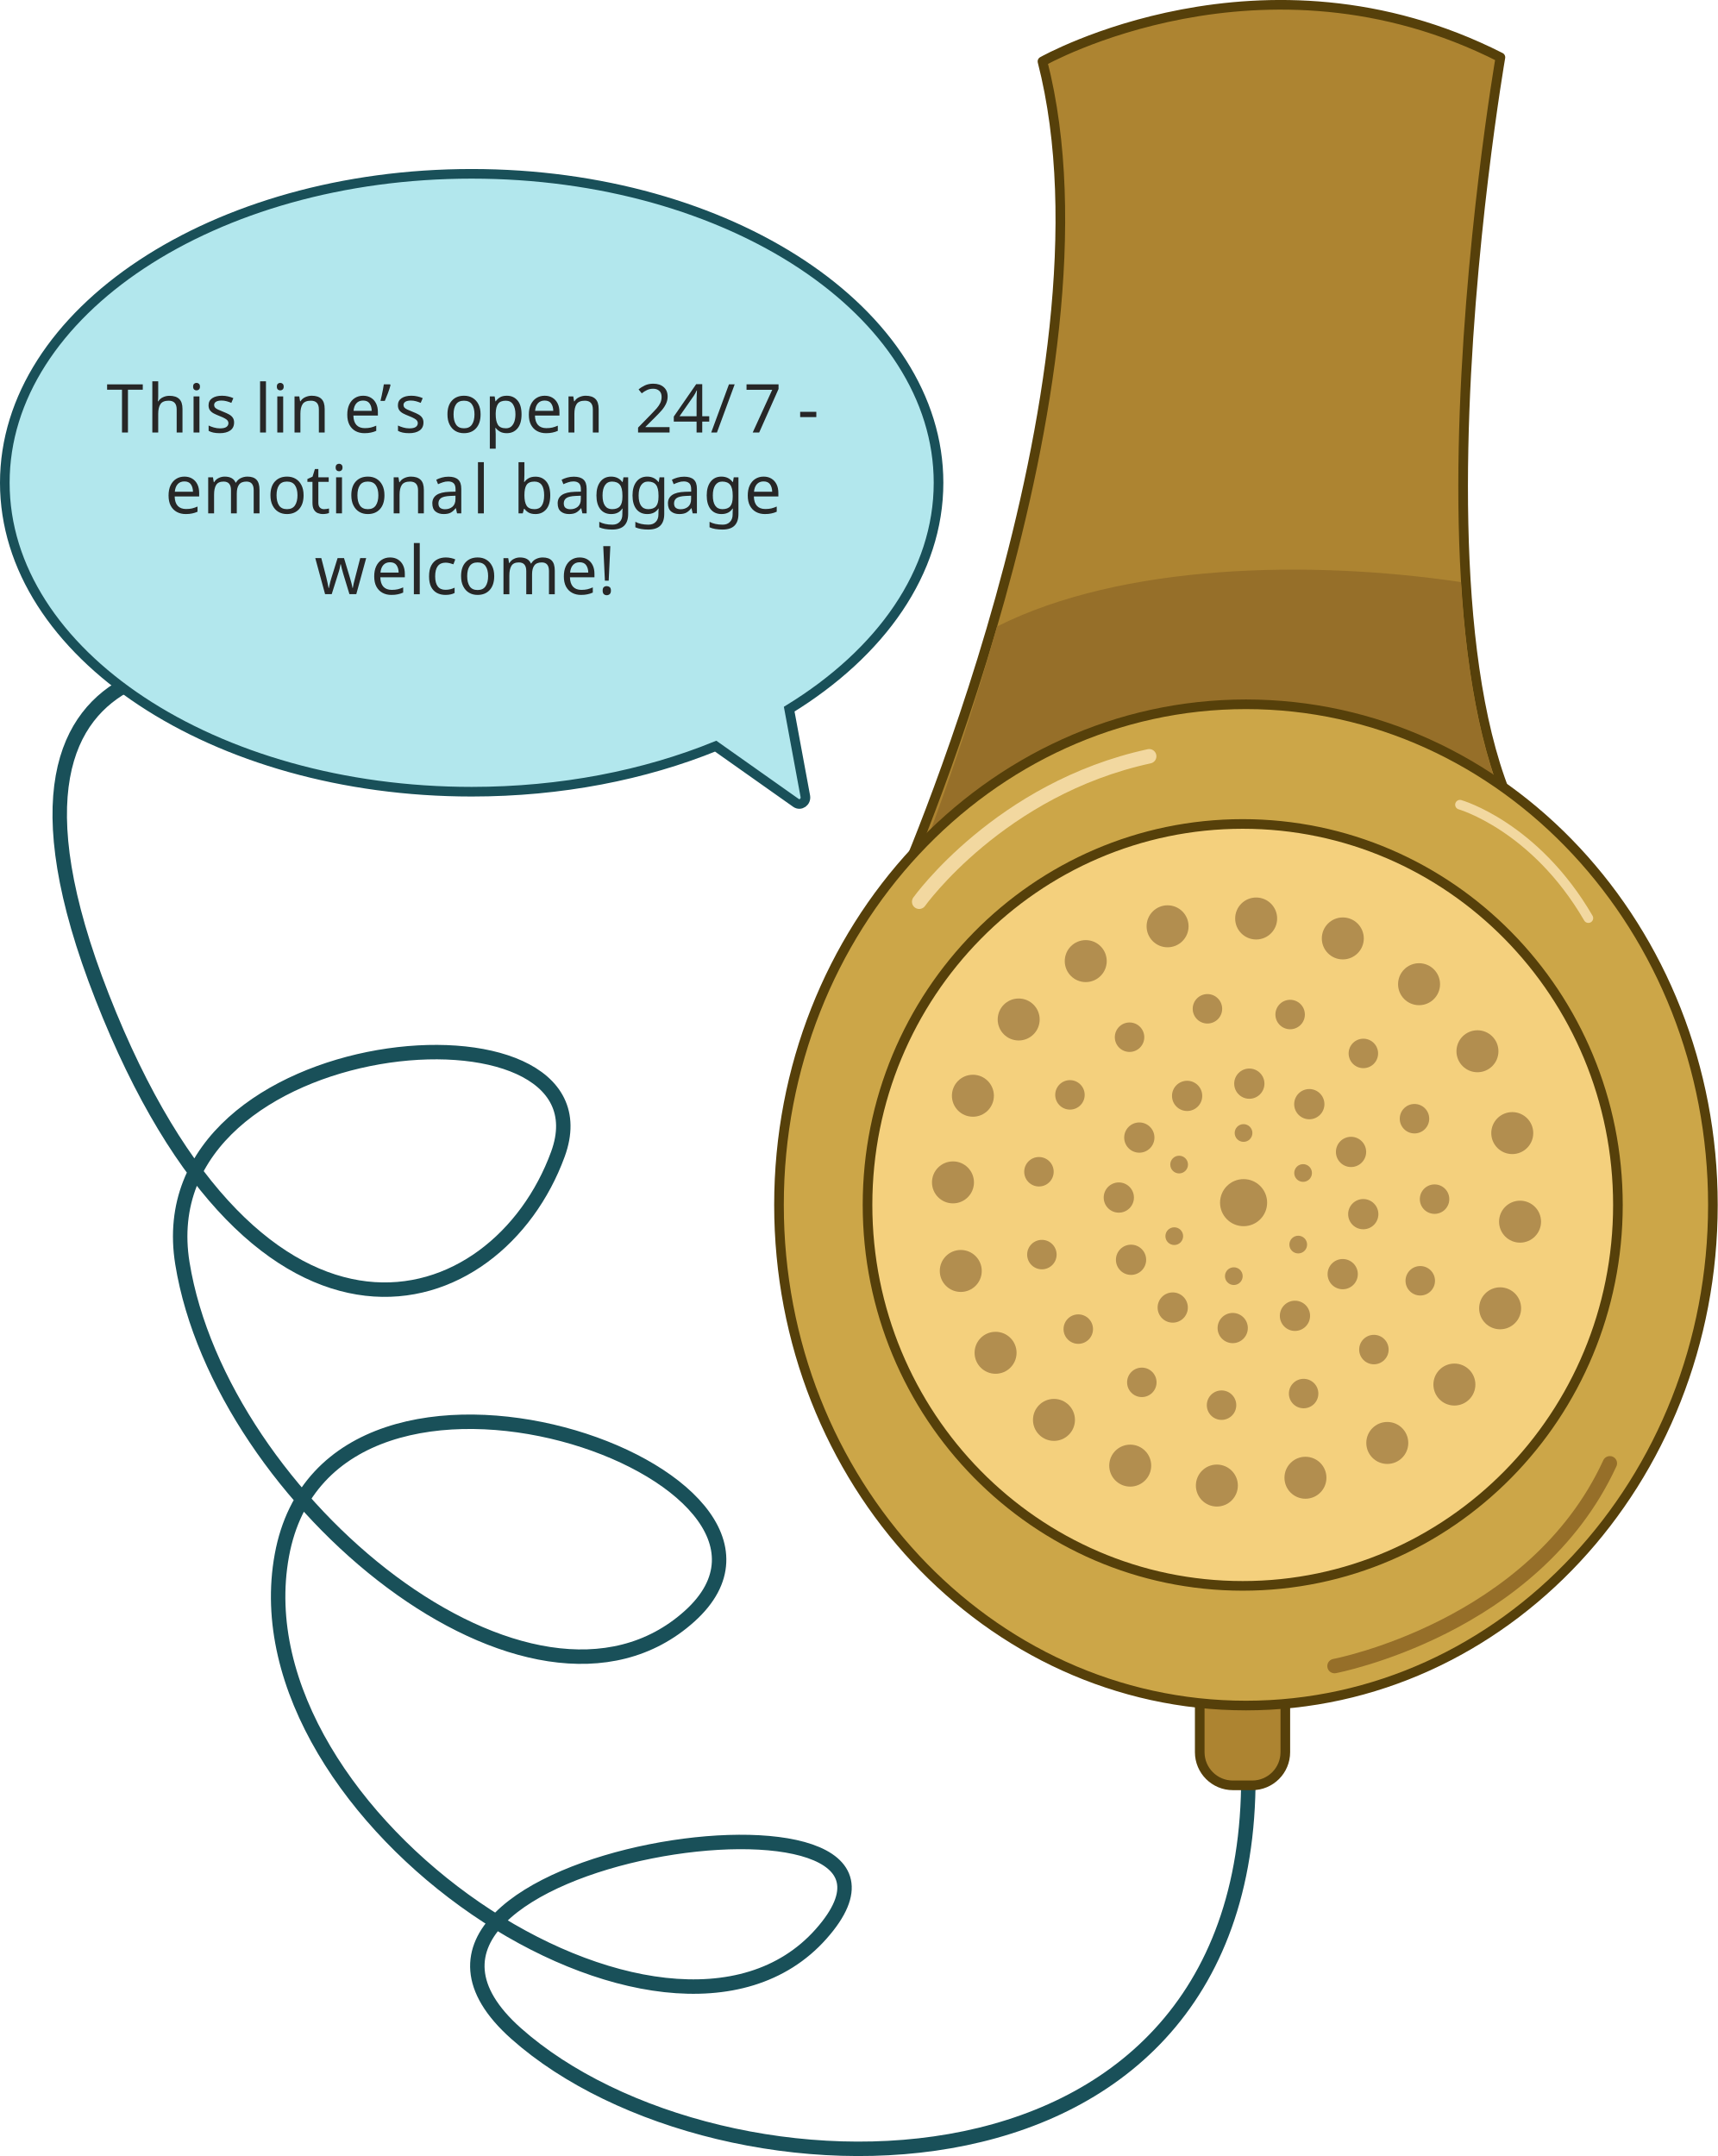
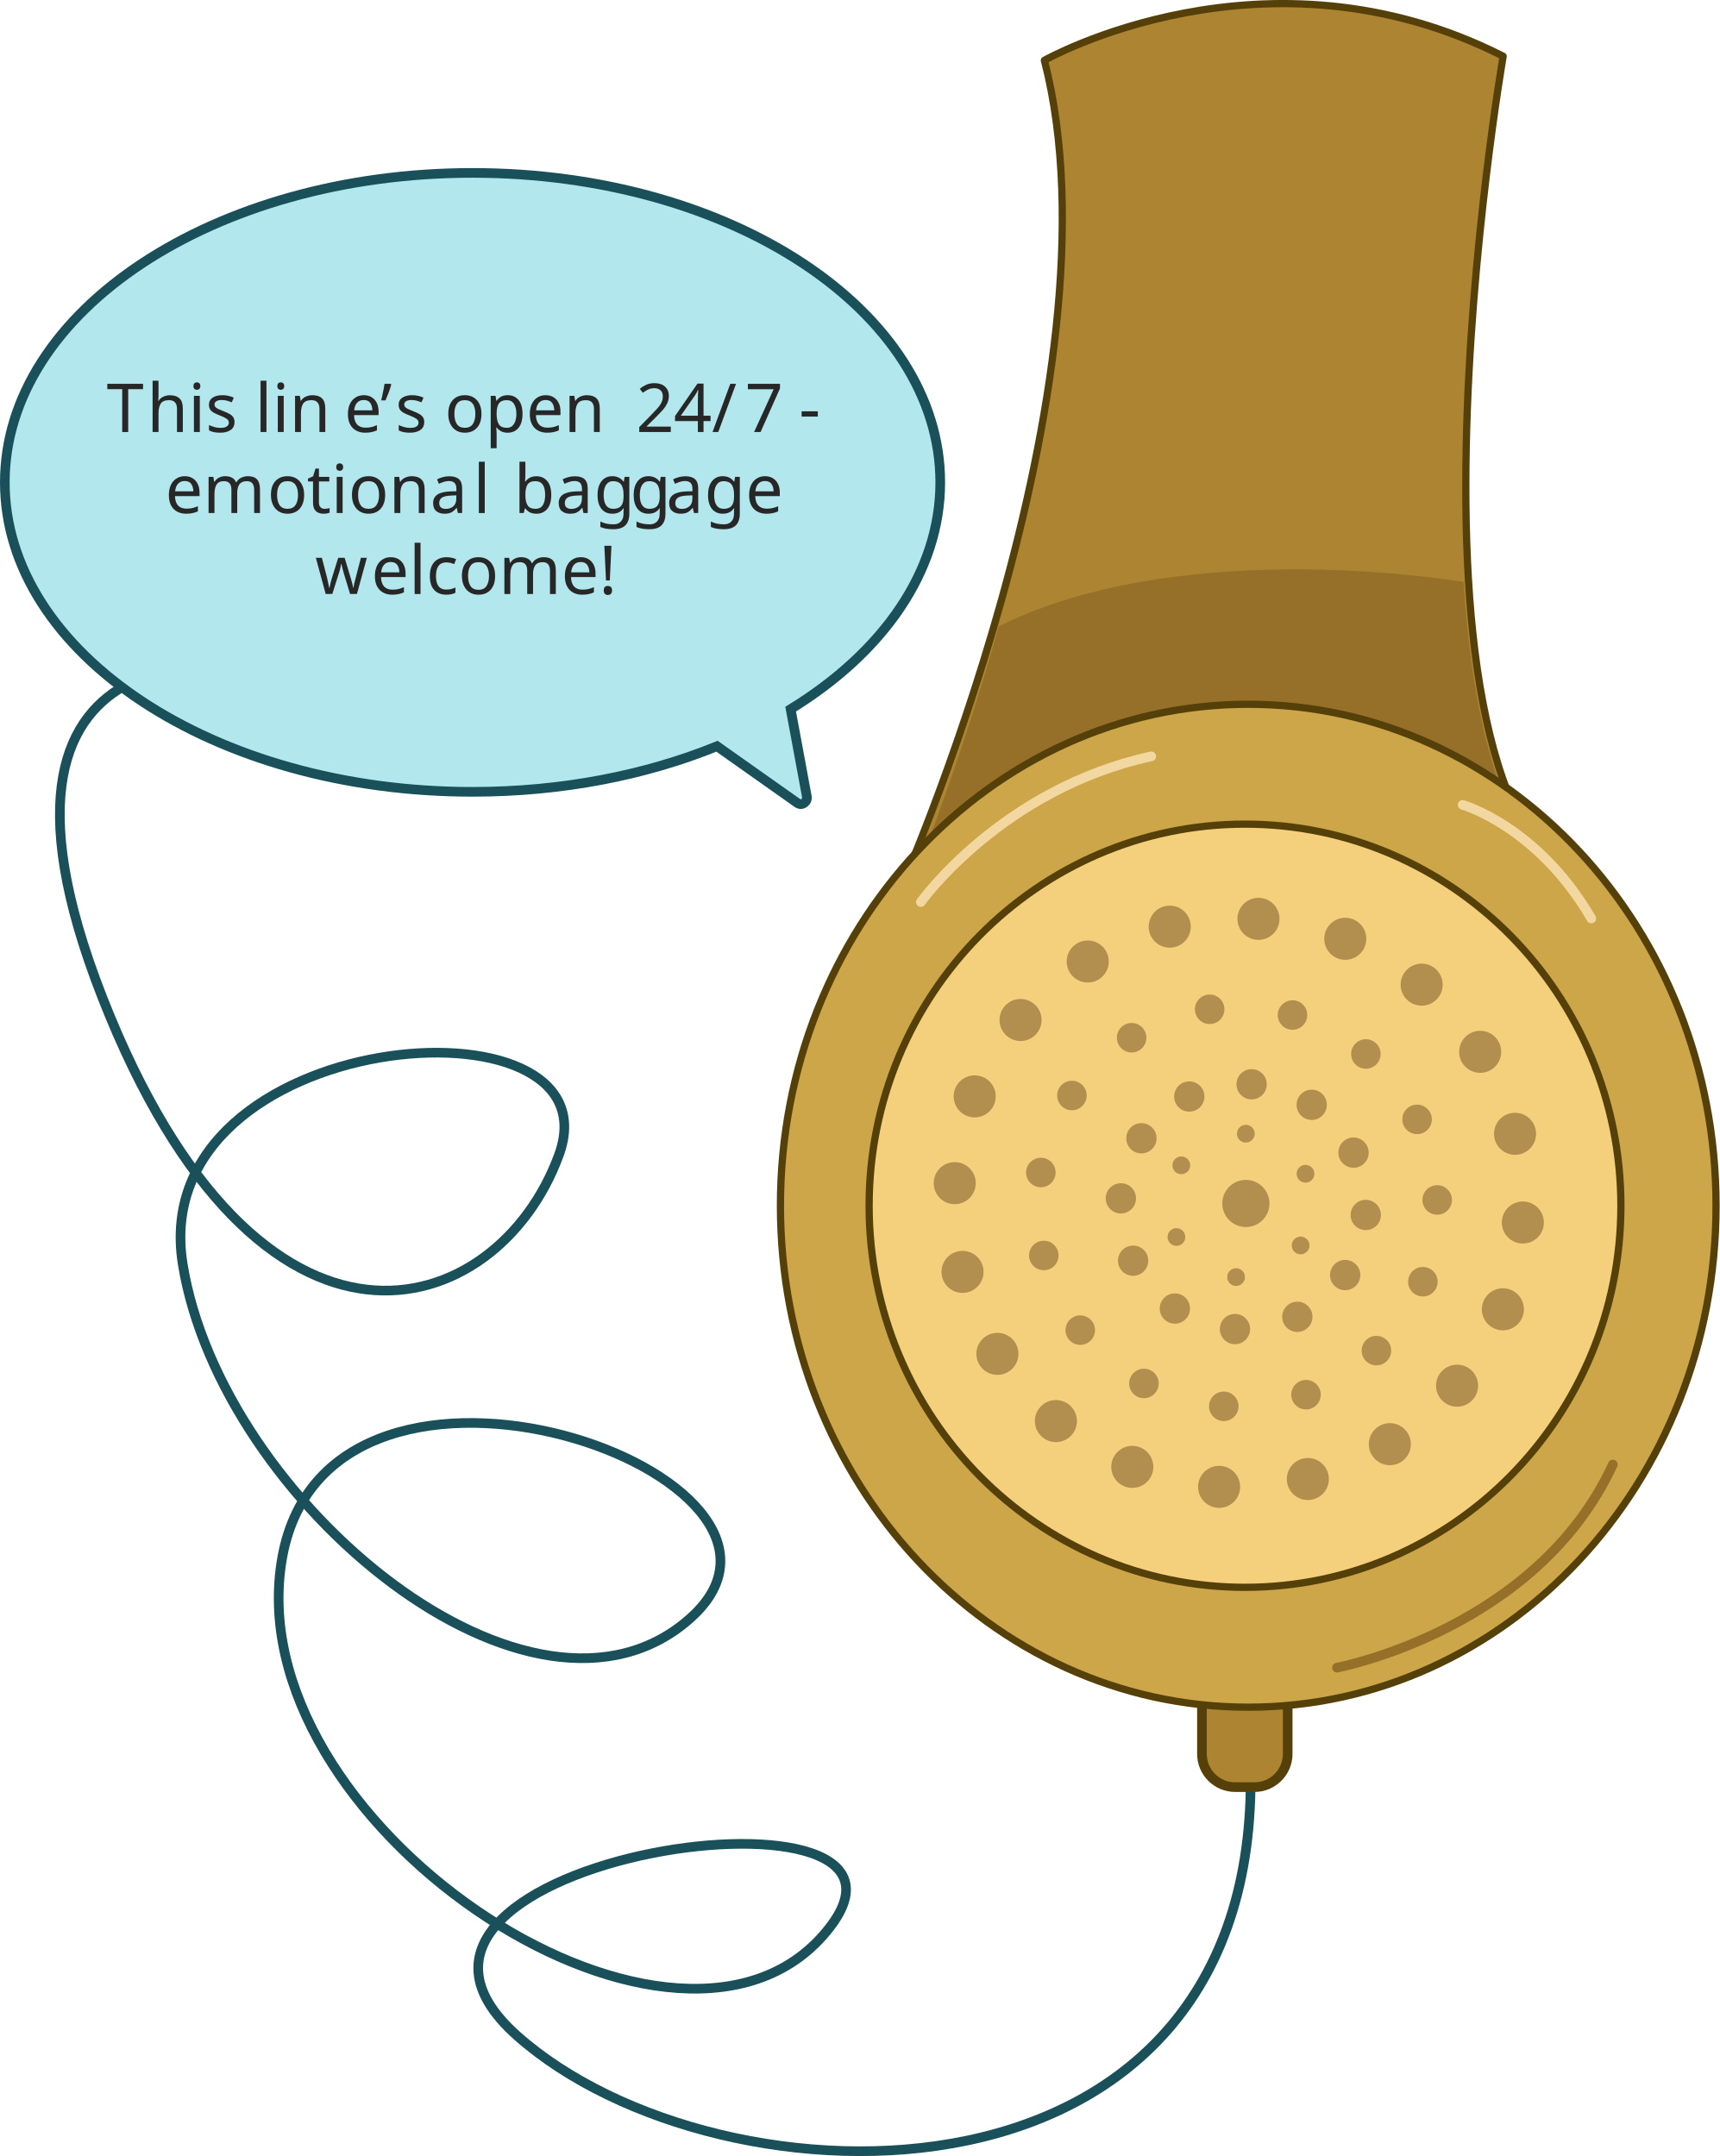
- <svg xmlns="http://www.w3.org/2000/svg" id="Layer_2" data-name="Layer 2" viewBox="0 0 356.82 447.89">
+ <svg xmlns="http://www.w3.org/2000/svg" id="Layer_2" data-name="Layer 2" viewBox="0 0 356.57 447.14">
  <defs>
    <style>
-       .cls-1 {
-         fill: #ad8431;
-       }
- 
-       .cls-1, .cls-2, .cls-3 {
+       .cls-1, .cls-2, .cls-3, .cls-4 {
        stroke: #56400a;
-       }
- 
-       .cls-1, .cls-2, .cls-3, .cls-4, .cls-5 {
-         stroke-linejoin: round;
      }

      .cls-1, .cls-2, .cls-3, .cls-4, .cls-5, .cls-6 {
        stroke-linecap: round;
      }

-       .cls-1, .cls-2, .cls-3, .cls-5, .cls-7 {
+       .cls-1, .cls-2, .cls-3, .cls-4, .cls-6 {
+         stroke-linejoin: round;
+       }
+ 
+       .cls-1, .cls-4 {
+         fill: #ad8431;
+       }
+ 
+       .cls-1, .cls-5, .cls-6, .cls-7, .cls-8 {
        stroke-width: 2px;
      }

-       .cls-8 {
+       .cls-9 {
        fill: #b28e4f;
      }

-       .cls-9 {
+       .cls-10 {
        fill: #272727;
        font-family: WorkSans-Medium, 'Work Sans';
        font-size: 14px;
        font-weight: 500;
      }

-       .cls-10 {
+       .cls-11 {
        letter-spacing: -.03em;
      }

      .cls-2 {
        fill: #f4d07d;
      }

-       .cls-11, .cls-4, .cls-5, .cls-6 {
-         fill: none;
-       }
- 
-       .cls-11, .cls-4, .cls-6 {
-         stroke-width: 3px;
-       }
- 
-       .cls-11, .cls-6, .cls-7 {
-         stroke-miterlimit: 10;
-       }
- 
-       .cls-11, .cls-7 {
-         stroke: #195059;
+       .cls-2, .cls-3, .cls-4 {
+         stroke-width: 1.5px;
      }

      .cls-12 {
        letter-spacing: 0em;
      }

      .cls-13 {
        fill: #966f29;
      }

      .cls-14 {
        letter-spacing: -.04em;
      }

+       .cls-3 {
+         fill: #cca648;
+       }
+ 
      .cls-15 {
        letter-spacing: -.02em;
      }

-       .cls-3 {
-         fill: #cca648;
-       }
- 
      .cls-16 {
        letter-spacing: -.04em;
      }

      .cls-17 {
        letter-spacing: 0em;
      }

+       .cls-5 {
+         stroke: #966f29;
+       }
+ 
+       .cls-5, .cls-6, .cls-7 {
+         fill: none;
+       }
+ 
+       .cls-5, .cls-7, .cls-8 {
+         stroke-miterlimit: 10;
+       }
+ 
      .cls-18 {
        letter-spacing: 0em;
      }

-       .cls-4, .cls-5 {
+       .cls-6 {
        stroke: #f2d8a0;
      }

      .cls-19 {
        letter-spacing: -.01em;
      }

      .cls-20 {
        letter-spacing: -.03em;
      }

      .cls-21 {
        letter-spacing: -.02em;
      }

-       .cls-6 {
-         stroke: #966f29;
-       }
- 
-       .cls-7 {
+       .cls-7, .cls-8 {
+         stroke: #195059;
+       }
+ 
+       .cls-8 {
        fill: #b2e7ed;
      }

      .cls-22 {
        letter-spacing: 0em;
      }

      .cls-23 {
        letter-spacing: 0em;
      }
    </style>
  </defs>
  <g id="Layer_25" data-name="Layer 25">
-     <path class="cls-11" d="M57.22,139.11s-68.67-15.33-36,68,82,67.33,94.67,32.67-86-26.67-78,22.67,72.67,102.67,105.33,73.33-74.67-67.33-84.67-12.67,80,114.67,112,78.67-105.33-16.67-63.33,20.67,156,40,152-58" />
-     <rect class="cls-1" x="249.22" y="344.22" width="17.78" height="26.67" rx="6.89" ry="6.89" />
-     <path class="cls-1" d="M186.11,186.01s47.56-106.68,30.44-173.25c0,0,45.77-25.89,95.13-.85,0,0-27.38,158.17,20.82,175.31l-146.39-1.21Z" />
-     <path class="cls-13" d="M207.1,130.16c-9.04,32.17-19.05,55.82-19.05,55.82l142.57,1.24c-17.92-6.71-25.11-34.5-27.16-66.3-31.42-4.66-70.41-3.82-96.37,9.24Z" />
-     <ellipse class="cls-3" cx="258.82" cy="250.31" rx="97" ry="104" />
-     <ellipse class="cls-2" cx="258.15" cy="250.31" rx="77.94" ry="79.14" />
+     <path class="cls-7" d="M57.22,138.86s-68.67-15.33-36,68,82,67.33,94.67,32.67-86-26.67-78,22.67,72.67,102.67,105.33,73.33-74.67-67.33-84.67-12.67,80,114.67,112,78.67-105.33-16.67-63.33,20.67,156,40,152-58" />
+     <rect class="cls-1" x="249.22" y="343.97" width="17.78" height="26.67" rx="6.89" ry="6.89" />
+     <path class="cls-4" d="M186.11,185.76s47.56-106.68,30.44-173.25c0,0,45.77-25.89,95.13-.85,0,0-27.38,158.17,20.82,175.31l-146.39-1.21Z" />
+     <path class="cls-13" d="M207.1,129.91c-9.04,32.17-19.05,55.82-19.05,55.82l142.57,1.24c-17.92-6.71-25.11-34.5-27.16-66.3-31.42-4.66-70.41-3.82-96.37,9.24Z" />
+     <ellipse class="cls-3" cx="258.82" cy="250.06" rx="97" ry="104" />
+     <ellipse class="cls-2" cx="258.15" cy="250.06" rx="77.94" ry="79.14" />
    <g>
      <g id="_Radial_Repeat_" data-name="&amp;lt;Radial Repeat&amp;gt;">
-         <circle class="cls-8" cx="252.78" cy="308.61" r="4.36" />
+         <circle class="cls-9" cx="252.78" cy="308.36" r="4.36" />
      </g>
      <g id="_Radial_Repeat_-2" data-name="&amp;lt;Radial Repeat&amp;gt;">
-         <circle class="cls-8" cx="234.78" cy="304.47" r="4.36" />
+         <circle class="cls-9" cx="234.78" cy="304.22" r="4.36" />
      </g>
      <g id="_Radial_Repeat_-3" data-name="&amp;lt;Radial Repeat&amp;gt;">
-         <circle class="cls-8" cx="218.94" cy="294.97" r="4.36" />
+         <circle class="cls-9" cx="218.94" cy="294.72" r="4.36" />
      </g>
      <g id="_Radial_Repeat_-4" data-name="&amp;lt;Radial Repeat&amp;gt;">
-         <circle class="cls-8" cx="206.81" cy="281.03" r="4.36" />
+         <circle class="cls-9" cx="206.81" cy="280.78" r="4.36" />
      </g>
      <g id="_Radial_Repeat_-5" data-name="&amp;lt;Radial Repeat&amp;gt;">
-         <circle class="cls-8" cx="199.58" cy="264.03" r="4.36" />
+         <circle class="cls-9" cx="199.58" cy="263.78" r="4.36" />
      </g>
      <g id="_Radial_Repeat_-6" data-name="&amp;lt;Radial Repeat&amp;gt;">
-         <circle class="cls-8" cx="197.96" cy="245.63" r="4.36" />
+         <circle class="cls-9" cx="197.96" cy="245.38" r="4.36" />
      </g>
      <g id="_Radial_Repeat_-7" data-name="&amp;lt;Radial Repeat&amp;gt;">
-         <circle class="cls-8" cx="202.1" cy="227.63" r="4.36" />
+         <circle class="cls-9" cx="202.1" cy="227.38" r="4.36" />
      </g>
      <g id="_Radial_Repeat_-8" data-name="&amp;lt;Radial Repeat&amp;gt;">
-         <circle class="cls-8" cx="211.61" cy="211.79" r="4.36" />
+         <circle class="cls-9" cx="211.61" cy="211.54" r="4.36" />
      </g>
      <g id="_Radial_Repeat_-9" data-name="&amp;lt;Radial Repeat&amp;gt;">
-         <circle class="cls-8" cx="225.54" cy="199.66" r="4.36" />
+         <circle class="cls-9" cx="225.54" cy="199.41" r="4.36" />
      </g>
      <g id="_Radial_Repeat_-10" data-name="&amp;lt;Radial Repeat&amp;gt;">
-         <circle class="cls-8" cx="242.54" cy="192.43" r="4.36" />
+         <circle class="cls-9" cx="242.54" cy="192.18" r="4.36" />
      </g>
      <g id="_Radial_Repeat_-11" data-name="&amp;lt;Radial Repeat&amp;gt;">
-         <circle class="cls-8" cx="260.94" cy="190.81" r="4.36" />
+         <circle class="cls-9" cx="260.94" cy="190.56" r="4.36" />
      </g>
      <g id="_Radial_Repeat_-12" data-name="&amp;lt;Radial Repeat&amp;gt;">
-         <circle class="cls-8" cx="278.94" cy="194.95" r="4.36" />
+         <circle class="cls-9" cx="278.94" cy="194.7" r="4.36" />
      </g>
      <g id="_Radial_Repeat_-13" data-name="&amp;lt;Radial Repeat&amp;gt;">
-         <circle class="cls-8" cx="294.78" cy="204.46" r="4.36" />
+         <circle class="cls-9" cx="294.78" cy="204.21" r="4.36" />
      </g>
      <g id="_Radial_Repeat_-14" data-name="&amp;lt;Radial Repeat&amp;gt;">
-         <circle class="cls-8" cx="306.91" cy="218.39" r="4.36" />
+         <circle class="cls-9" cx="306.91" cy="218.14" r="4.36" />
      </g>
      <g id="_Radial_Repeat_-15" data-name="&amp;lt;Radial Repeat&amp;gt;">
-         <circle class="cls-8" cx="314.14" cy="235.39" r="4.36" />
+         <circle class="cls-9" cx="314.14" cy="235.14" r="4.36" />
      </g>
      <g id="_Radial_Repeat_-16" data-name="&amp;lt;Radial Repeat&amp;gt;">
-         <circle class="cls-8" cx="315.76" cy="253.79" r="4.36" />
+         <circle class="cls-9" cx="315.76" cy="253.54" r="4.36" />
      </g>
      <g id="_Radial_Repeat_-17" data-name="&amp;lt;Radial Repeat&amp;gt;">
-         <circle class="cls-8" cx="311.62" cy="271.79" r="4.36" />
+         <circle class="cls-9" cx="311.62" cy="271.54" r="4.36" />
      </g>
      <g id="_Radial_Repeat_-18" data-name="&amp;lt;Radial Repeat&amp;gt;">
-         <circle class="cls-8" cx="302.12" cy="287.63" r="4.36" />
+         <circle class="cls-9" cx="302.12" cy="287.38" r="4.36" />
      </g>
      <g id="_Radial_Repeat_-19" data-name="&amp;lt;Radial Repeat&amp;gt;">
-         <circle class="cls-8" cx="288.18" cy="299.76" r="4.36" />
+         <circle class="cls-9" cx="288.18" cy="299.51" r="4.36" />
      </g>
      <g id="_Radial_Repeat_-20" data-name="&amp;lt;Radial Repeat&amp;gt;">
-         <circle class="cls-8" cx="271.18" cy="306.99" r="4.36" />
+         <circle class="cls-9" cx="271.18" cy="306.74" r="4.36" />
      </g>
    </g>
    <g>
      <g id="_Radial_Repeat_-21" data-name="&amp;lt;Radial Repeat&amp;gt;">
-         <circle class="cls-8" cx="253.75" cy="291.91" r="3.06" />
+         <circle class="cls-9" cx="253.75" cy="291.66" r="3.06" />
      </g>
      <g id="_Radial_Repeat_-22" data-name="&amp;lt;Radial Repeat&amp;gt;">
-         <circle class="cls-8" cx="237.19" cy="287.17" r="3.06" />
+         <circle class="cls-9" cx="237.19" cy="286.92" r="3.06" />
      </g>
      <g id="_Radial_Repeat_-23" data-name="&amp;lt;Radial Repeat&amp;gt;">
-         <circle class="cls-8" cx="223.99" cy="276.11" r="3.06" />
+         <circle class="cls-9" cx="223.99" cy="275.86" r="3.06" />
      </g>
      <g id="_Radial_Repeat_-24" data-name="&amp;lt;Radial Repeat&amp;gt;">
-         <circle class="cls-8" cx="216.43" cy="260.63" r="3.06" />
+         <circle class="cls-9" cx="216.43" cy="260.38" r="3.06" />
      </g>
      <g id="_Radial_Repeat_-25" data-name="&amp;lt;Radial Repeat&amp;gt;">
-         <circle class="cls-8" cx="215.82" cy="243.42" r="3.06" />
+         <circle class="cls-9" cx="215.82" cy="243.17" r="3.06" />
      </g>
      <g id="_Radial_Repeat_-26" data-name="&amp;lt;Radial Repeat&amp;gt;">
-         <circle class="cls-8" cx="222.26" cy="227.45" r="3.06" />
+         <circle class="cls-9" cx="222.26" cy="227.2" r="3.06" />
      </g>
      <g id="_Radial_Repeat_-27" data-name="&amp;lt;Radial Repeat&amp;gt;">
-         <circle class="cls-8" cx="234.64" cy="215.47" r="3.06" />
+         <circle class="cls-9" cx="234.64" cy="215.22" r="3.06" />
      </g>
      <g id="_Radial_Repeat_-28" data-name="&amp;lt;Radial Repeat&amp;gt;">
-         <circle class="cls-8" cx="250.82" cy="209.57" r="3.06" />
+         <circle class="cls-9" cx="250.82" cy="209.32" r="3.06" />
      </g>
      <g id="_Radial_Repeat_-29" data-name="&amp;lt;Radial Repeat&amp;gt;">
-         <circle class="cls-8" cx="268" cy="210.76" r="3.06" />
+         <circle class="cls-9" cx="268" cy="210.51" r="3.06" />
      </g>
      <g id="_Radial_Repeat_-30" data-name="&amp;lt;Radial Repeat&amp;gt;">
-         <circle class="cls-8" cx="283.21" cy="218.84" r="3.06" />
+         <circle class="cls-9" cx="283.21" cy="218.59" r="3.06" />
      </g>
      <g id="_Radial_Repeat_-31" data-name="&amp;lt;Radial Repeat&amp;gt;">
-         <circle class="cls-8" cx="293.83" cy="232.4" r="3.06" />
+         <circle class="cls-9" cx="293.83" cy="232.15" r="3.06" />
      </g>
      <g id="_Radial_Repeat_-32" data-name="&amp;lt;Radial Repeat&amp;gt;">
-         <circle class="cls-8" cx="298" cy="249.11" r="3.06" />
+         <circle class="cls-9" cx="298" cy="248.86" r="3.06" />
      </g>
      <g id="_Radial_Repeat_-33" data-name="&amp;lt;Radial Repeat&amp;gt;">
-         <circle class="cls-8" cx="295.03" cy="266.07" r="3.06" />
+         <circle class="cls-9" cx="295.03" cy="265.82" r="3.06" />
      </g>
      <g id="_Radial_Repeat_-34" data-name="&amp;lt;Radial Repeat&amp;gt;">
-         <circle class="cls-8" cx="285.4" cy="280.36" r="3.06" />
+         <circle class="cls-9" cx="285.4" cy="280.11" r="3.06" />
      </g>
      <g id="_Radial_Repeat_-35" data-name="&amp;lt;Radial Repeat&amp;gt;">
-         <circle class="cls-8" cx="270.8" cy="289.5" r="3.06" />
+         <circle class="cls-9" cx="270.8" cy="289.25" r="3.06" />
      </g>
    </g>
    <g>
      <g id="_Radial_Repeat_-36" data-name="&amp;lt;Radial Repeat&amp;gt;">
-         <circle class="cls-8" cx="256.07" cy="275.89" r="3.14" />
+         <circle class="cls-9" cx="256.07" cy="275.64" r="3.14" />
      </g>
      <g id="_Radial_Repeat_-37" data-name="&amp;lt;Radial Repeat&amp;gt;">
-         <circle class="cls-8" cx="243.61" cy="271.63" r="3.14" />
+         <circle class="cls-9" cx="243.61" cy="271.38" r="3.14" />
      </g>
      <g id="_Radial_Repeat_-38" data-name="&amp;lt;Radial Repeat&amp;gt;">
-         <circle class="cls-8" cx="234.95" cy="261.71" r="3.14" />
+         <circle class="cls-9" cx="234.95" cy="261.46" r="3.14" />
      </g>
      <g id="_Radial_Repeat_-39" data-name="&amp;lt;Radial Repeat&amp;gt;">
-         <circle class="cls-8" cx="232.41" cy="248.78" r="3.14" />
+         <circle class="cls-9" cx="232.41" cy="248.53" r="3.14" />
      </g>
      <g id="_Radial_Repeat_-40" data-name="&amp;lt;Radial Repeat&amp;gt;">
-         <circle class="cls-8" cx="236.67" cy="236.32" r="3.14" />
+         <circle class="cls-9" cx="236.67" cy="236.07" r="3.14" />
      </g>
      <g id="_Radial_Repeat_-41" data-name="&amp;lt;Radial Repeat&amp;gt;">
-         <circle class="cls-8" cx="246.6" cy="227.66" r="3.14" />
+         <circle class="cls-9" cx="246.6" cy="227.41" r="3.14" />
      </g>
      <g id="_Radial_Repeat_-42" data-name="&amp;lt;Radial Repeat&amp;gt;">
-         <circle class="cls-8" cx="259.52" cy="225.12" r="3.14" />
+         <circle class="cls-9" cx="259.52" cy="224.87" r="3.14" />
      </g>
      <g id="_Radial_Repeat_-43" data-name="&amp;lt;Radial Repeat&amp;gt;">
-         <circle class="cls-8" cx="271.98" cy="229.38" r="3.14" />
+         <circle class="cls-9" cx="271.98" cy="229.13" r="3.14" />
      </g>
      <g id="_Radial_Repeat_-44" data-name="&amp;lt;Radial Repeat&amp;gt;">
-         <circle class="cls-8" cx="280.65" cy="239.3" r="3.14" />
+         <circle class="cls-9" cx="280.65" cy="239.05" r="3.14" />
      </g>
      <g id="_Radial_Repeat_-45" data-name="&amp;lt;Radial Repeat&amp;gt;">
-         <circle class="cls-8" cx="283.19" cy="252.23" r="3.14" />
+         <circle class="cls-9" cx="283.19" cy="251.98" r="3.14" />
      </g>
      <g id="_Radial_Repeat_-46" data-name="&amp;lt;Radial Repeat&amp;gt;">
-         <circle class="cls-8" cx="278.92" cy="264.69" r="3.14" />
+         <circle class="cls-9" cx="278.92" cy="264.44" r="3.14" />
      </g>
      <g id="_Radial_Repeat_-47" data-name="&amp;lt;Radial Repeat&amp;gt;">
-         <circle class="cls-8" cx="269" cy="273.35" r="3.14" />
+         <circle class="cls-9" cx="269" cy="273.1" r="3.14" />
      </g>
    </g>
    <g>
      <g id="_Radial_Repeat_-48" data-name="&amp;lt;Radial Repeat&amp;gt;">
-         <circle class="cls-8" cx="256.3" cy="265.11" r="1.84" />
+         <circle class="cls-9" cx="256.3" cy="264.86" r="1.84" />
      </g>
      <g id="_Radial_Repeat_-49" data-name="&amp;lt;Radial Repeat&amp;gt;">
-         <circle class="cls-8" cx="243.93" cy="256.8" r="1.84" />
+         <circle class="cls-9" cx="243.93" cy="256.55" r="1.84" />
      </g>
      <g id="_Radial_Repeat_-50" data-name="&amp;lt;Radial Repeat&amp;gt;">
-         <circle class="cls-8" cx="244.94" cy="241.93" r="1.84" />
+         <circle class="cls-9" cx="244.94" cy="241.68" r="1.84" />
      </g>
      <g id="_Radial_Repeat_-51" data-name="&amp;lt;Radial Repeat&amp;gt;">
-         <circle class="cls-8" cx="258.32" cy="235.37" r="1.84" />
+         <circle class="cls-9" cx="258.32" cy="235.12" r="1.84" />
      </g>
      <g id="_Radial_Repeat_-52" data-name="&amp;lt;Radial Repeat&amp;gt;">
-         <circle class="cls-8" cx="270.69" cy="243.68" r="1.84" />
+         <circle class="cls-9" cx="270.69" cy="243.43" r="1.84" />
      </g>
      <g id="_Radial_Repeat_-53" data-name="&amp;lt;Radial Repeat&amp;gt;">
-         <circle class="cls-8" cx="269.68" cy="258.55" r="1.84" />
+         <circle class="cls-9" cx="269.68" cy="258.3" r="1.84" />
      </g>
    </g>
-     <circle class="cls-8" cx="258.33" cy="249.84" r="4.89" />
-     <path class="cls-4" d="M190.94,187.33s16.75-23.48,47.78-30.22" />
-     <path class="cls-5" d="M303.28,167.17s15.56,4.44,26.67,23.56" />
-     <path class="cls-6" d="M277.22,346.11s41.41-7.81,57.19-42.12" />
-     <path class="cls-7" d="M194.96,100.29c0-35.45-43.42-64.18-96.98-64.18S1,64.85,1,100.29s43.42,64.18,96.98,64.18c18.58,0,35.94-3.46,50.69-9.46l16.67,11.78c.94.66,2.16-.2,1.95-1.38l-3.35-18.09c19.07-11.72,31.02-28.46,31.02-47.04Z" />
-     <text class="cls-9" transform="translate(22.11 89.85) scale(.99 1)">
+     <circle class="cls-9" cx="258.33" cy="249.59" r="4.89" />
+     <path class="cls-6" d="M190.94,187.08s16.75-23.48,47.78-30.22" />
+     <path class="cls-6" d="M303.28,166.92s15.56,4.44,26.67,23.56" />
+     <path class="cls-5" d="M277.22,345.86s41.41-7.81,57.19-42.12" />
+     <path class="cls-8" d="M194.96,100.04c0-35.45-43.42-64.18-96.98-64.18S1,64.6,1,100.04s43.42,64.18,96.98,64.18c18.58,0,35.94-3.46,50.69-9.46l16.67,11.78c.94.66,2.16-.2,1.95-1.38l-3.35-18.09c19.07-11.72,31.02-28.46,31.02-47.04Z" />
+     <text class="cls-10" transform="translate(22.11 89.6) scale(.99 1)">
      <tspan class="cls-21" x="0" y="0">T</tspan>
      <tspan x="8.44" y="0">his lin</tspan>
      <tspan class="cls-14" x="49.77" y="0">e</tspan>
      <tspan class="cls-16" x="57.33" y="0">’</tspan>
      <tspan x="60.44" y="0">s open </tspan>
      <tspan class="cls-15" x="110.88" y="0">2</tspan>
      <tspan x="118.75" y="0">4/</tspan>
-       <tspan class="cls-10" x="133.7" y="0">7</tspan>
+       <tspan class="cls-11" x="133.7" y="0">7</tspan>
      <tspan x="141.36" y="0" xml:space="preserve"> - </tspan>
      <tspan x="12.27" y="16.8">em</tspan>
      <tspan class="cls-18" x="33.65" y="16.8">o</tspan>
      <tspan x="41.95" y="16.8">tiona</tspan>
      <tspan class="cls-20" x="76.77" y="16.8">l</tspan>
      <tspan x="80.73" y="16.8"> </tspan>
      <tspan class="cls-12" x="85.28" y="16.8">b</tspan>
      <tspan class="cls-23" x="94.04" y="16.8">a</tspan>
      <tspan class="cls-17" x="102.05" y="16.8">g</tspan>
      <tspan x="109.62" y="16.8">g</tspan>
      <tspan class="cls-22" x="117.18" y="16.8">a</tspan>
      <tspan x="125.19" y="16.8">ge </tspan>
      <tspan class="cls-19" x="43.66" y="33.6">w</tspan>
      <tspan x="55.42" y="33.6">elcome!</tspan>
    </text>
  </g>
</svg>
